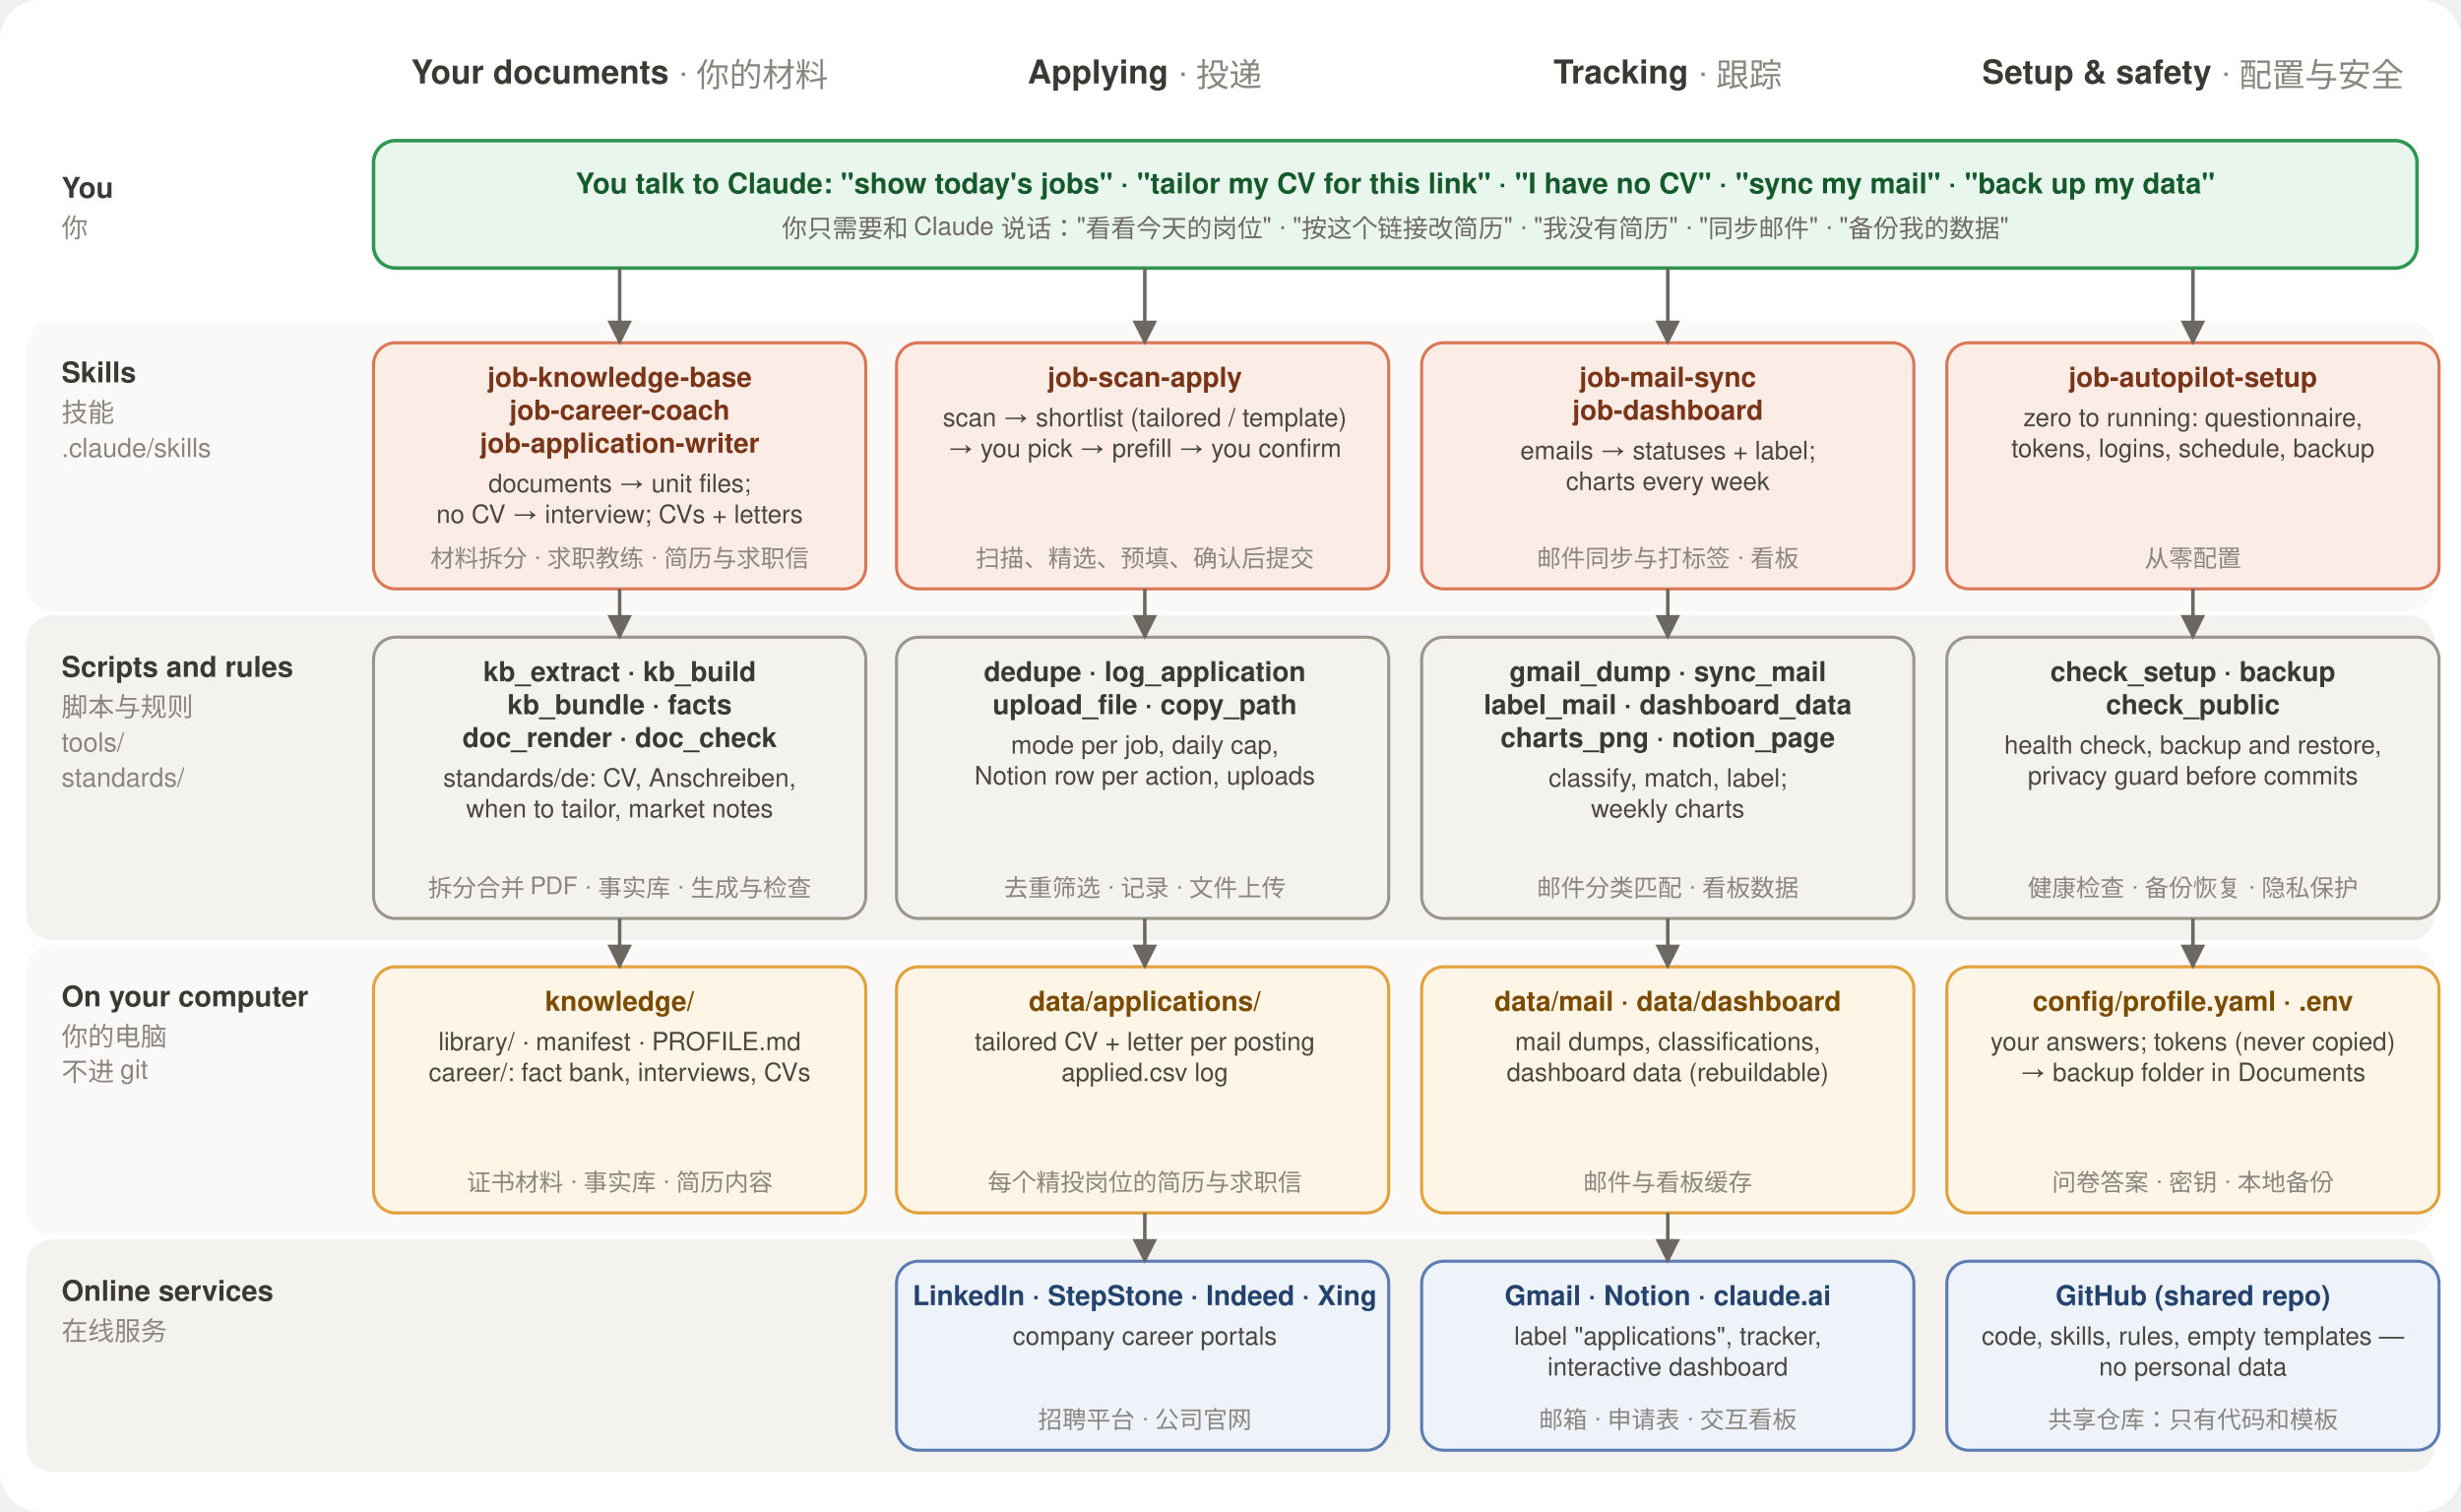
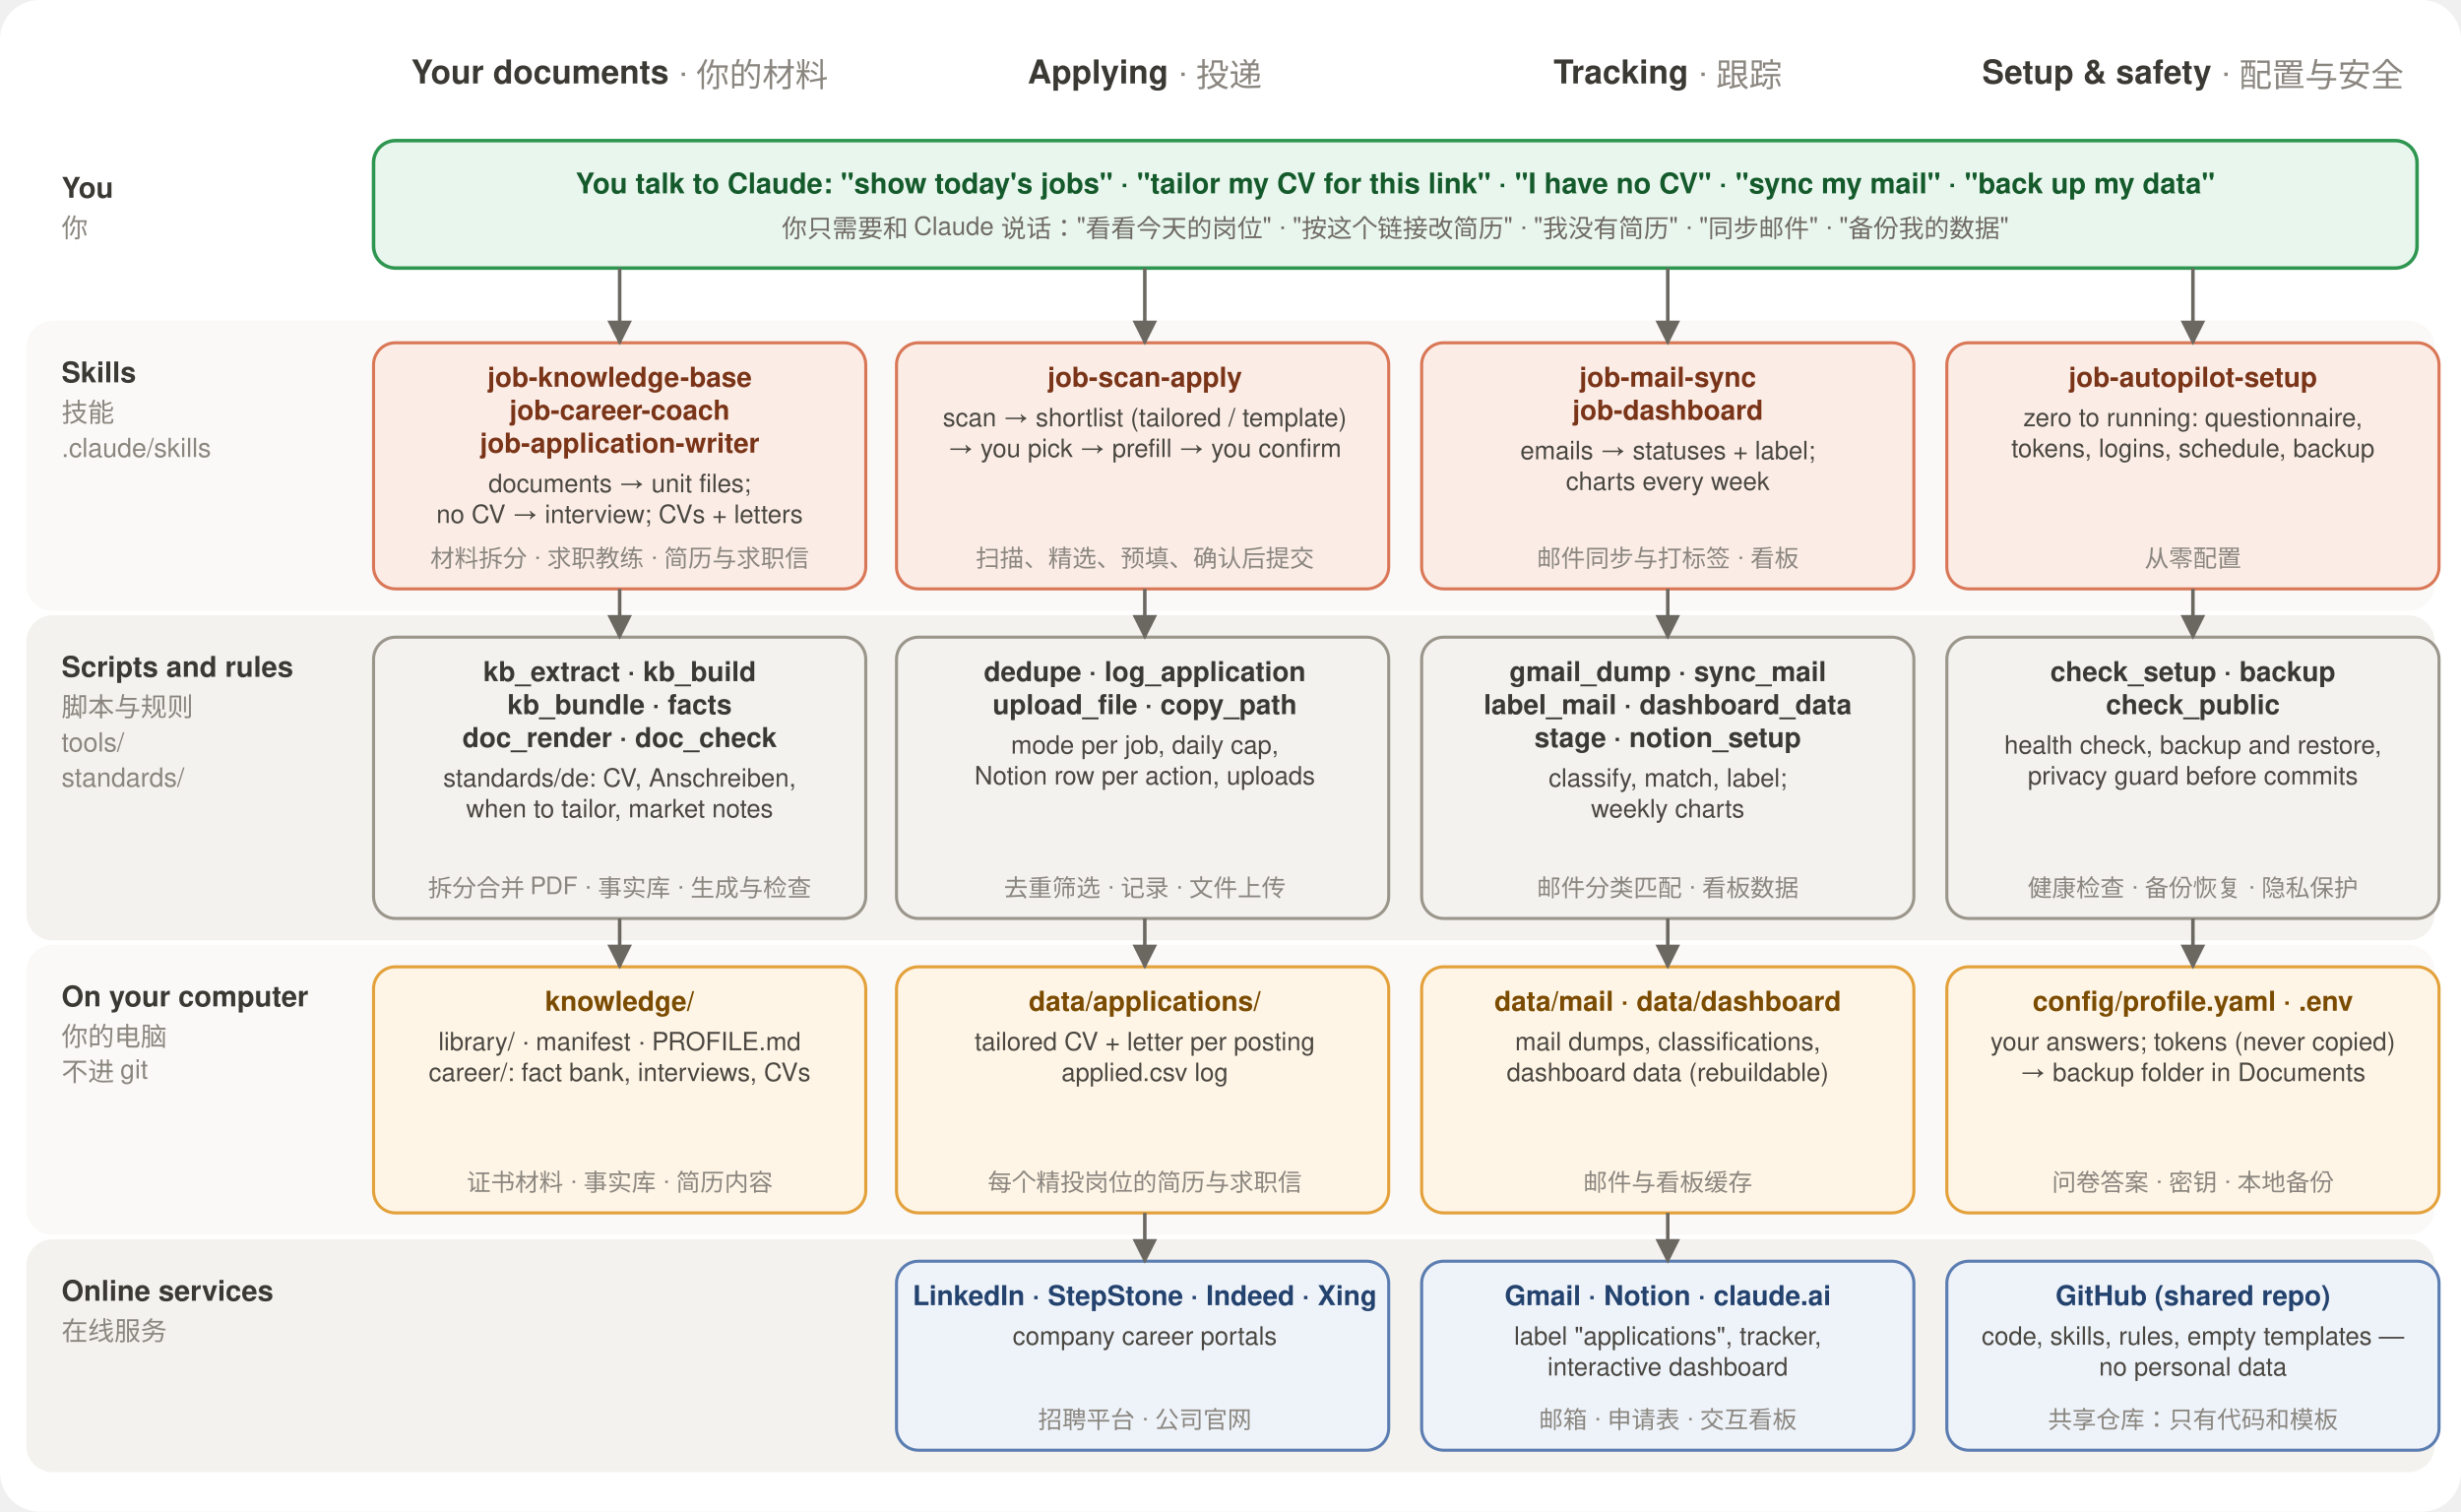
<svg xmlns="http://www.w3.org/2000/svg" viewBox="0 0 1120 688" width="1120" height="688" font-family="-apple-system,BlinkMacSystemFont,'Segoe UI',Helvetica,Arial,'PingFang SC','Microsoft YaHei',sans-serif">
  <defs>
    <marker id="arr" viewBox="0 0 10 10" refX="9" refY="5" markerWidth="7" markerHeight="7" orient="auto-start-reverse">
      <path d="M0,0 L10,5 L0,10 z" fill="#6B6862" />
    </marker>
  </defs>
  <rect x="0" y="0" width="1120" height="688" rx="18" fill="#FFFFFF" />
  <text x="282" y="38" text-anchor="middle" font-size="15" font-weight="700" fill="#3B3934">Your documents <tspan font-weight="400" fill="#8A867F">· 你的材料</tspan>
  </text>
  <text x="521" y="38" text-anchor="middle" font-size="15" font-weight="700" fill="#3B3934">Applying <tspan font-weight="400" fill="#8A867F">· 投递</tspan>
  </text>
  <text x="759" y="38" text-anchor="middle" font-size="15" font-weight="700" fill="#3B3934">Tracking <tspan font-weight="400" fill="#8A867F">· 跟踪</tspan>
  </text>
  <text x="998" y="38" text-anchor="middle" font-size="15" font-weight="700" fill="#3B3934">Setup &amp; safety <tspan font-weight="400" fill="#8A867F">· 配置与安全</tspan>
  </text>
  <rect x="170" y="64" width="930" height="58" rx="10" fill="#E9F6EE" stroke="#2E9650" stroke-width="1.6" />
  <text x="635.0" y="88" text-anchor="middle" font-size="13" font-weight="600" fill="#145A2B">You talk to Claude: "show today's jobs" · "tailor my CV for this link" · "I have no CV" · "sync my mail" · "back up my data"</text>
  <text x="635.0" y="108" text-anchor="middle" font-size="11.5" fill="#6F6B64">你只需要和 Claude 说话："看看今天的岗位" · "按这个链接改简历" · "我没有简历" · "同步邮件" · "备份我的数据"</text>
  <text x="28" y="90" font-size="13" font-weight="600" fill="#3B3934">You</text>
  <text x="28" y="108" font-size="12" fill="#8A867F">你</text>
  <rect x="12" y="146" width="1096" height="132" rx="12" fill="#FAF9F7" />
  <text x="28" y="174" font-size="13" font-weight="600" fill="#3B3934">Skills</text>
  <text x="28" y="192" font-size="12" fill="#8A867F">技能</text>
  <text x="28" y="208" font-size="12" fill="#8A867F">.claude/skills</text>
  <rect x="170" y="156" width="224" height="112" rx="10" fill="#FBEDE6" stroke="#D97757" stroke-width="1.4" />
  <text x="282" y="176" text-anchor="middle" font-size="12.5" font-weight="700" fill="#7A3418">job-knowledge-base</text>
  <text x="282" y="191" text-anchor="middle" font-size="12.5" font-weight="700" fill="#7A3418">job-career-coach</text>
  <text x="282" y="206" text-anchor="middle" font-size="12.5" font-weight="700" fill="#7A3418">job-application-writer</text>
  <text x="282" y="224" text-anchor="middle" font-size="11.5" fill="#4A4741">documents → unit files;</text>
  <text x="282" y="238" text-anchor="middle" font-size="11.5" fill="#4A4741">no CV → interview; CVs + letters</text>
  <text x="282" y="258" text-anchor="middle" font-size="11" fill="#8A867F">材料拆分 · 求职教练 · 简历与求职信</text>
  <rect x="408" y="156" width="224" height="112" rx="10" fill="#FBEDE6" stroke="#D97757" stroke-width="1.4" />
  <text x="521" y="176" text-anchor="middle" font-size="12.5" font-weight="700" fill="#7A3418">job-scan-apply</text>
  <text x="521" y="194" text-anchor="middle" font-size="11.5" fill="#4A4741">scan → shortlist (tailored / template)</text>
  <text x="521" y="208" text-anchor="middle" font-size="11.5" fill="#4A4741">→ you pick → prefill → you confirm</text>
  <text x="521" y="258" text-anchor="middle" font-size="11" fill="#8A867F">扫描、精选、预填、确认后提交</text>
  <rect x="647" y="156" width="224" height="112" rx="10" fill="#FBEDE6" stroke="#D97757" stroke-width="1.4" />
  <text x="759" y="176" text-anchor="middle" font-size="12.5" font-weight="700" fill="#7A3418">job-mail-sync</text>
  <text x="759" y="191" text-anchor="middle" font-size="12.5" font-weight="700" fill="#7A3418">job-dashboard</text>
  <text x="759" y="209" text-anchor="middle" font-size="11.5" fill="#4A4741">emails → statuses + label;</text>
  <text x="759" y="223" text-anchor="middle" font-size="11.5" fill="#4A4741">charts every week</text>
  <text x="759" y="258" text-anchor="middle" font-size="11" fill="#8A867F">邮件同步与打标签 · 看板</text>
  <rect x="886" y="156" width="224" height="112" rx="10" fill="#FBEDE6" stroke="#D97757" stroke-width="1.4" />
  <text x="998" y="176" text-anchor="middle" font-size="12.5" font-weight="700" fill="#7A3418">job-autopilot-setup</text>
  <text x="998" y="194" text-anchor="middle" font-size="11.5" fill="#4A4741">zero to running: questionnaire,</text>
  <text x="998" y="208" text-anchor="middle" font-size="11.5" fill="#4A4741">tokens, logins, schedule, backup</text>
  <text x="998" y="258" text-anchor="middle" font-size="11" fill="#8A867F">从零配置</text>
  <rect x="12" y="280" width="1096" height="148" rx="12" fill="#F4F2EE" />
  <text x="28" y="308" font-size="13" font-weight="600" fill="#3B3934">Scripts and rules</text>
  <text x="28" y="326" font-size="12" fill="#8A867F">脚本与规则</text>
  <text x="28" y="342" font-size="12" fill="#8A867F">tools/</text>
  <text x="28" y="358" font-size="12" fill="#8A867F">standards/</text>
  <rect x="170" y="290" width="224" height="128" rx="10" fill="#F3F2EF" stroke="#9B968C" stroke-width="1.4" />
  <text x="282" y="310" text-anchor="middle" font-size="12.5" font-weight="700" fill="#3B3934">kb_extract · kb_build</text>
  <text x="282" y="325" text-anchor="middle" font-size="12.5" font-weight="700" fill="#3B3934">kb_bundle · facts</text>
  <text x="282" y="340" text-anchor="middle" font-size="12.5" font-weight="700" fill="#3B3934">doc_render · doc_check</text>
  <text x="282" y="358" text-anchor="middle" font-size="11.5" fill="#4A4741">standards/de: CV, Anschreiben,</text>
  <text x="282" y="372" text-anchor="middle" font-size="11.5" fill="#4A4741">when to tailor, market notes</text>
  <text x="282" y="408" text-anchor="middle" font-size="11" fill="#8A867F">拆分合并 PDF · 事实库 · 生成与检查</text>
  <rect x="408" y="290" width="224" height="128" rx="10" fill="#F3F2EF" stroke="#9B968C" stroke-width="1.4" />
  <text x="521" y="310" text-anchor="middle" font-size="12.5" font-weight="700" fill="#3B3934">dedupe · log_application</text>
  <text x="521" y="325" text-anchor="middle" font-size="12.5" font-weight="700" fill="#3B3934">upload_file · copy_path</text>
  <text x="521" y="343" text-anchor="middle" font-size="11.5" fill="#4A4741">mode per job, daily cap,</text>
  <text x="521" y="357" text-anchor="middle" font-size="11.5" fill="#4A4741">Notion row per action, uploads</text>
  <text x="521" y="408" text-anchor="middle" font-size="11" fill="#8A867F">去重筛选 · 记录 · 文件上传</text>
  <rect x="647" y="290" width="224" height="128" rx="10" fill="#F3F2EF" stroke="#9B968C" stroke-width="1.4" />
  <text x="759" y="310" text-anchor="middle" font-size="12.5" font-weight="700" fill="#3B3934">gmail_dump · sync_mail</text>
  <text x="759" y="325" text-anchor="middle" font-size="12.5" font-weight="700" fill="#3B3934">label_mail · dashboard_data</text>
-   <text x="759" y="340" text-anchor="middle" font-size="12.5" font-weight="700" fill="#3B3934">charts_png · notion_page</text>
+   <text x="759" y="340" text-anchor="middle" font-size="12.5" font-weight="700" fill="#3B3934">stage · notion_setup</text>
  <text x="759" y="358" text-anchor="middle" font-size="11.5" fill="#4A4741">classify, match, label;</text>
  <text x="759" y="372" text-anchor="middle" font-size="11.5" fill="#4A4741">weekly charts</text>
  <text x="759" y="408" text-anchor="middle" font-size="11" fill="#8A867F">邮件分类匹配 · 看板数据</text>
  <rect x="886" y="290" width="224" height="128" rx="10" fill="#F3F2EF" stroke="#9B968C" stroke-width="1.4" />
  <text x="998" y="310" text-anchor="middle" font-size="12.5" font-weight="700" fill="#3B3934">check_setup · backup</text>
  <text x="998" y="325" text-anchor="middle" font-size="12.5" font-weight="700" fill="#3B3934">check_public</text>
  <text x="998" y="343" text-anchor="middle" font-size="11.5" fill="#4A4741">health check, backup and restore,</text>
  <text x="998" y="357" text-anchor="middle" font-size="11.5" fill="#4A4741">privacy guard before commits</text>
  <text x="998" y="408" text-anchor="middle" font-size="11" fill="#8A867F">健康检查 · 备份恢复 · 隐私保护</text>
  <rect x="12" y="430" width="1096" height="132" rx="12" fill="#FAF9F7" />
  <text x="28" y="458" font-size="13" font-weight="600" fill="#3B3934">On your computer</text>
  <text x="28" y="476" font-size="12" fill="#8A867F">你的电脑</text>
  <text x="28" y="492" font-size="12" fill="#8A867F">不进 git</text>
  <rect x="170" y="440" width="224" height="112" rx="10" fill="#FFF5E6" stroke="#E3A13B" stroke-width="1.4" />
  <text x="282" y="460" text-anchor="middle" font-size="12.5" font-weight="700" fill="#7A4B00">knowledge/</text>
  <text x="282" y="478" text-anchor="middle" font-size="11.5" fill="#4A4741">library/ · manifest · PROFILE.md</text>
  <text x="282" y="492" text-anchor="middle" font-size="11.5" fill="#4A4741">career/: fact bank, interviews, CVs</text>
  <text x="282" y="542" text-anchor="middle" font-size="11" fill="#8A867F">证书材料 · 事实库 · 简历内容</text>
  <rect x="408" y="440" width="224" height="112" rx="10" fill="#FFF5E6" stroke="#E3A13B" stroke-width="1.4" />
  <text x="521" y="460" text-anchor="middle" font-size="12.5" font-weight="700" fill="#7A4B00">data/applications/</text>
  <text x="521" y="478" text-anchor="middle" font-size="11.5" fill="#4A4741">tailored CV + letter per posting</text>
  <text x="521" y="492" text-anchor="middle" font-size="11.5" fill="#4A4741">applied.csv log</text>
  <text x="521" y="542" text-anchor="middle" font-size="11" fill="#8A867F">每个精投岗位的简历与求职信</text>
  <rect x="647" y="440" width="224" height="112" rx="10" fill="#FFF5E6" stroke="#E3A13B" stroke-width="1.4" />
  <text x="759" y="460" text-anchor="middle" font-size="12.5" font-weight="700" fill="#7A4B00">data/mail · data/dashboard</text>
  <text x="759" y="478" text-anchor="middle" font-size="11.5" fill="#4A4741">mail dumps, classifications,</text>
  <text x="759" y="492" text-anchor="middle" font-size="11.5" fill="#4A4741">dashboard data (rebuildable)</text>
  <text x="759" y="542" text-anchor="middle" font-size="11" fill="#8A867F">邮件与看板缓存</text>
  <rect x="886" y="440" width="224" height="112" rx="10" fill="#FFF5E6" stroke="#E3A13B" stroke-width="1.4" />
  <text x="998" y="460" text-anchor="middle" font-size="12.5" font-weight="700" fill="#7A4B00">config/profile.yaml · .env</text>
  <text x="998" y="478" text-anchor="middle" font-size="11.5" fill="#4A4741">your answers; tokens (never copied)</text>
  <text x="998" y="492" text-anchor="middle" font-size="11.5" fill="#4A4741">→ backup folder in Documents</text>
  <text x="998" y="542" text-anchor="middle" font-size="11" fill="#8A867F">问卷答案 · 密钥 · 本地备份</text>
  <rect x="12" y="564" width="1096" height="106" rx="12" fill="#F4F2EE" />
  <text x="28" y="592" font-size="13" font-weight="600" fill="#3B3934">Online services</text>
  <text x="28" y="610" font-size="12" fill="#8A867F">在线服务</text>
  <rect x="408" y="574" width="224" height="86" rx="10" fill="#EEF3FA" stroke="#5B7DB1" stroke-width="1.4" />
  <text x="521" y="594" text-anchor="middle" font-size="12.5" font-weight="700" fill="#23426E">LinkedIn · StepStone · Indeed · Xing</text>
  <text x="521" y="612" text-anchor="middle" font-size="11.5" fill="#4A4741">company career portals</text>
  <text x="521" y="650" text-anchor="middle" font-size="11" fill="#8A867F">招聘平台 · 公司官网</text>
  <rect x="647" y="574" width="224" height="86" rx="10" fill="#EEF3FA" stroke="#5B7DB1" stroke-width="1.4" />
  <text x="759" y="594" text-anchor="middle" font-size="12.5" font-weight="700" fill="#23426E">Gmail · Notion · claude.ai</text>
  <text x="759" y="612" text-anchor="middle" font-size="11.5" fill="#4A4741">label "applications", tracker,</text>
  <text x="759" y="626" text-anchor="middle" font-size="11.5" fill="#4A4741">interactive dashboard</text>
  <text x="759" y="650" text-anchor="middle" font-size="11" fill="#8A867F">邮箱 · 申请表 · 交互看板</text>
  <rect x="886" y="574" width="224" height="86" rx="10" fill="#EEF3FA" stroke="#5B7DB1" stroke-width="1.4" />
  <text x="998" y="594" text-anchor="middle" font-size="12.5" font-weight="700" fill="#23426E">GitHub (shared repo)</text>
  <text x="998" y="612" text-anchor="middle" font-size="11.5" fill="#4A4741">code, skills, rules, empty templates —</text>
  <text x="998" y="626" text-anchor="middle" font-size="11.5" fill="#4A4741">no personal data</text>
  <text x="998" y="650" text-anchor="middle" font-size="11" fill="#8A867F">共享仓库：只有代码和模板</text>
  <path d="M282,122 L282,156" stroke="#6B6862" stroke-width="1.6" marker-end="url(#arr)" />
  <path d="M521,122 L521,156" stroke="#6B6862" stroke-width="1.6" marker-end="url(#arr)" />
  <path d="M759,122 L759,156" stroke="#6B6862" stroke-width="1.6" marker-end="url(#arr)" />
  <path d="M998,122 L998,156" stroke="#6B6862" stroke-width="1.6" marker-end="url(#arr)" />
  <path d="M282,268 L282,290" stroke="#6B6862" stroke-width="1.6" marker-end="url(#arr)" />
  <path d="M521,268 L521,290" stroke="#6B6862" stroke-width="1.6" marker-end="url(#arr)" />
  <path d="M759,268 L759,290" stroke="#6B6862" stroke-width="1.6" marker-end="url(#arr)" />
  <path d="M998,268 L998,290" stroke="#6B6862" stroke-width="1.6" marker-end="url(#arr)" />
  <path d="M282,418 L282,440" stroke="#6B6862" stroke-width="1.6" marker-end="url(#arr)" />
  <path d="M521,418 L521,440" stroke="#6B6862" stroke-width="1.6" marker-end="url(#arr)" />
  <path d="M759,418 L759,440" stroke="#6B6862" stroke-width="1.6" marker-end="url(#arr)" />
  <path d="M998,418 L998,440" stroke="#6B6862" stroke-width="1.6" marker-end="url(#arr)" />
  <path d="M521,552 L521,574" stroke="#6B6862" stroke-width="1.6" marker-end="url(#arr)" />
  <path d="M759,552 L759,574" stroke="#6B6862" stroke-width="1.6" marker-end="url(#arr)" />
</svg>
